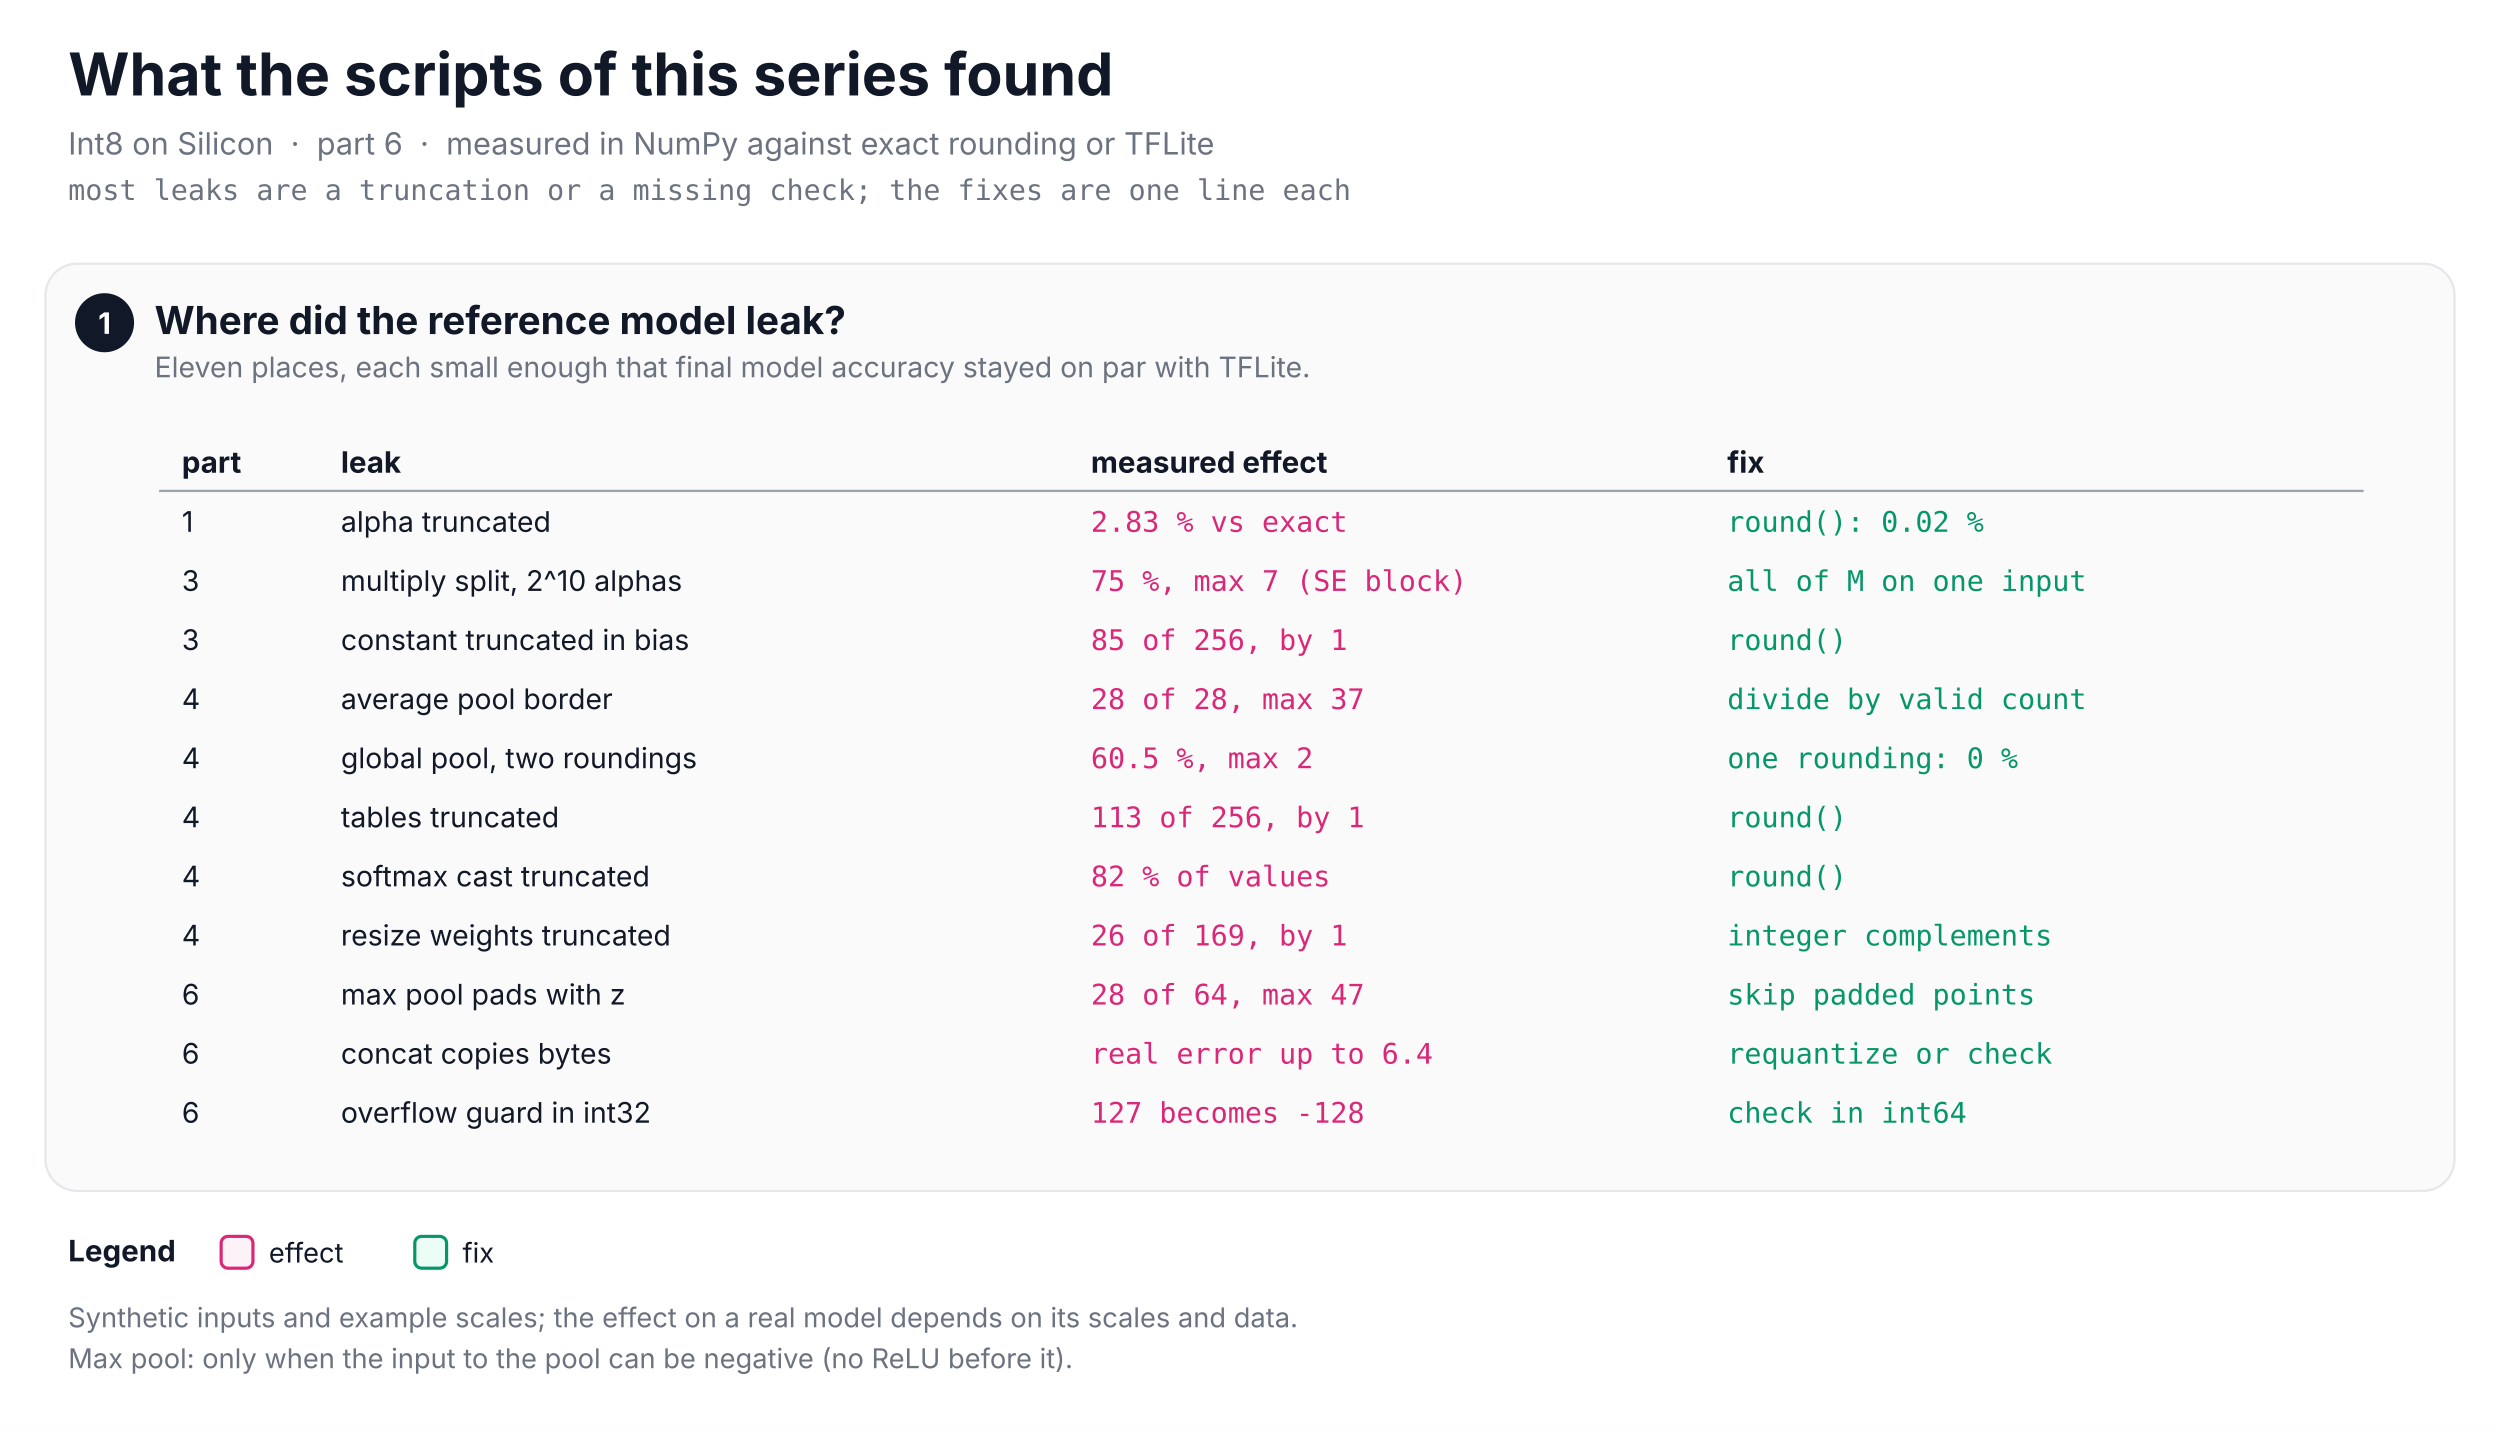
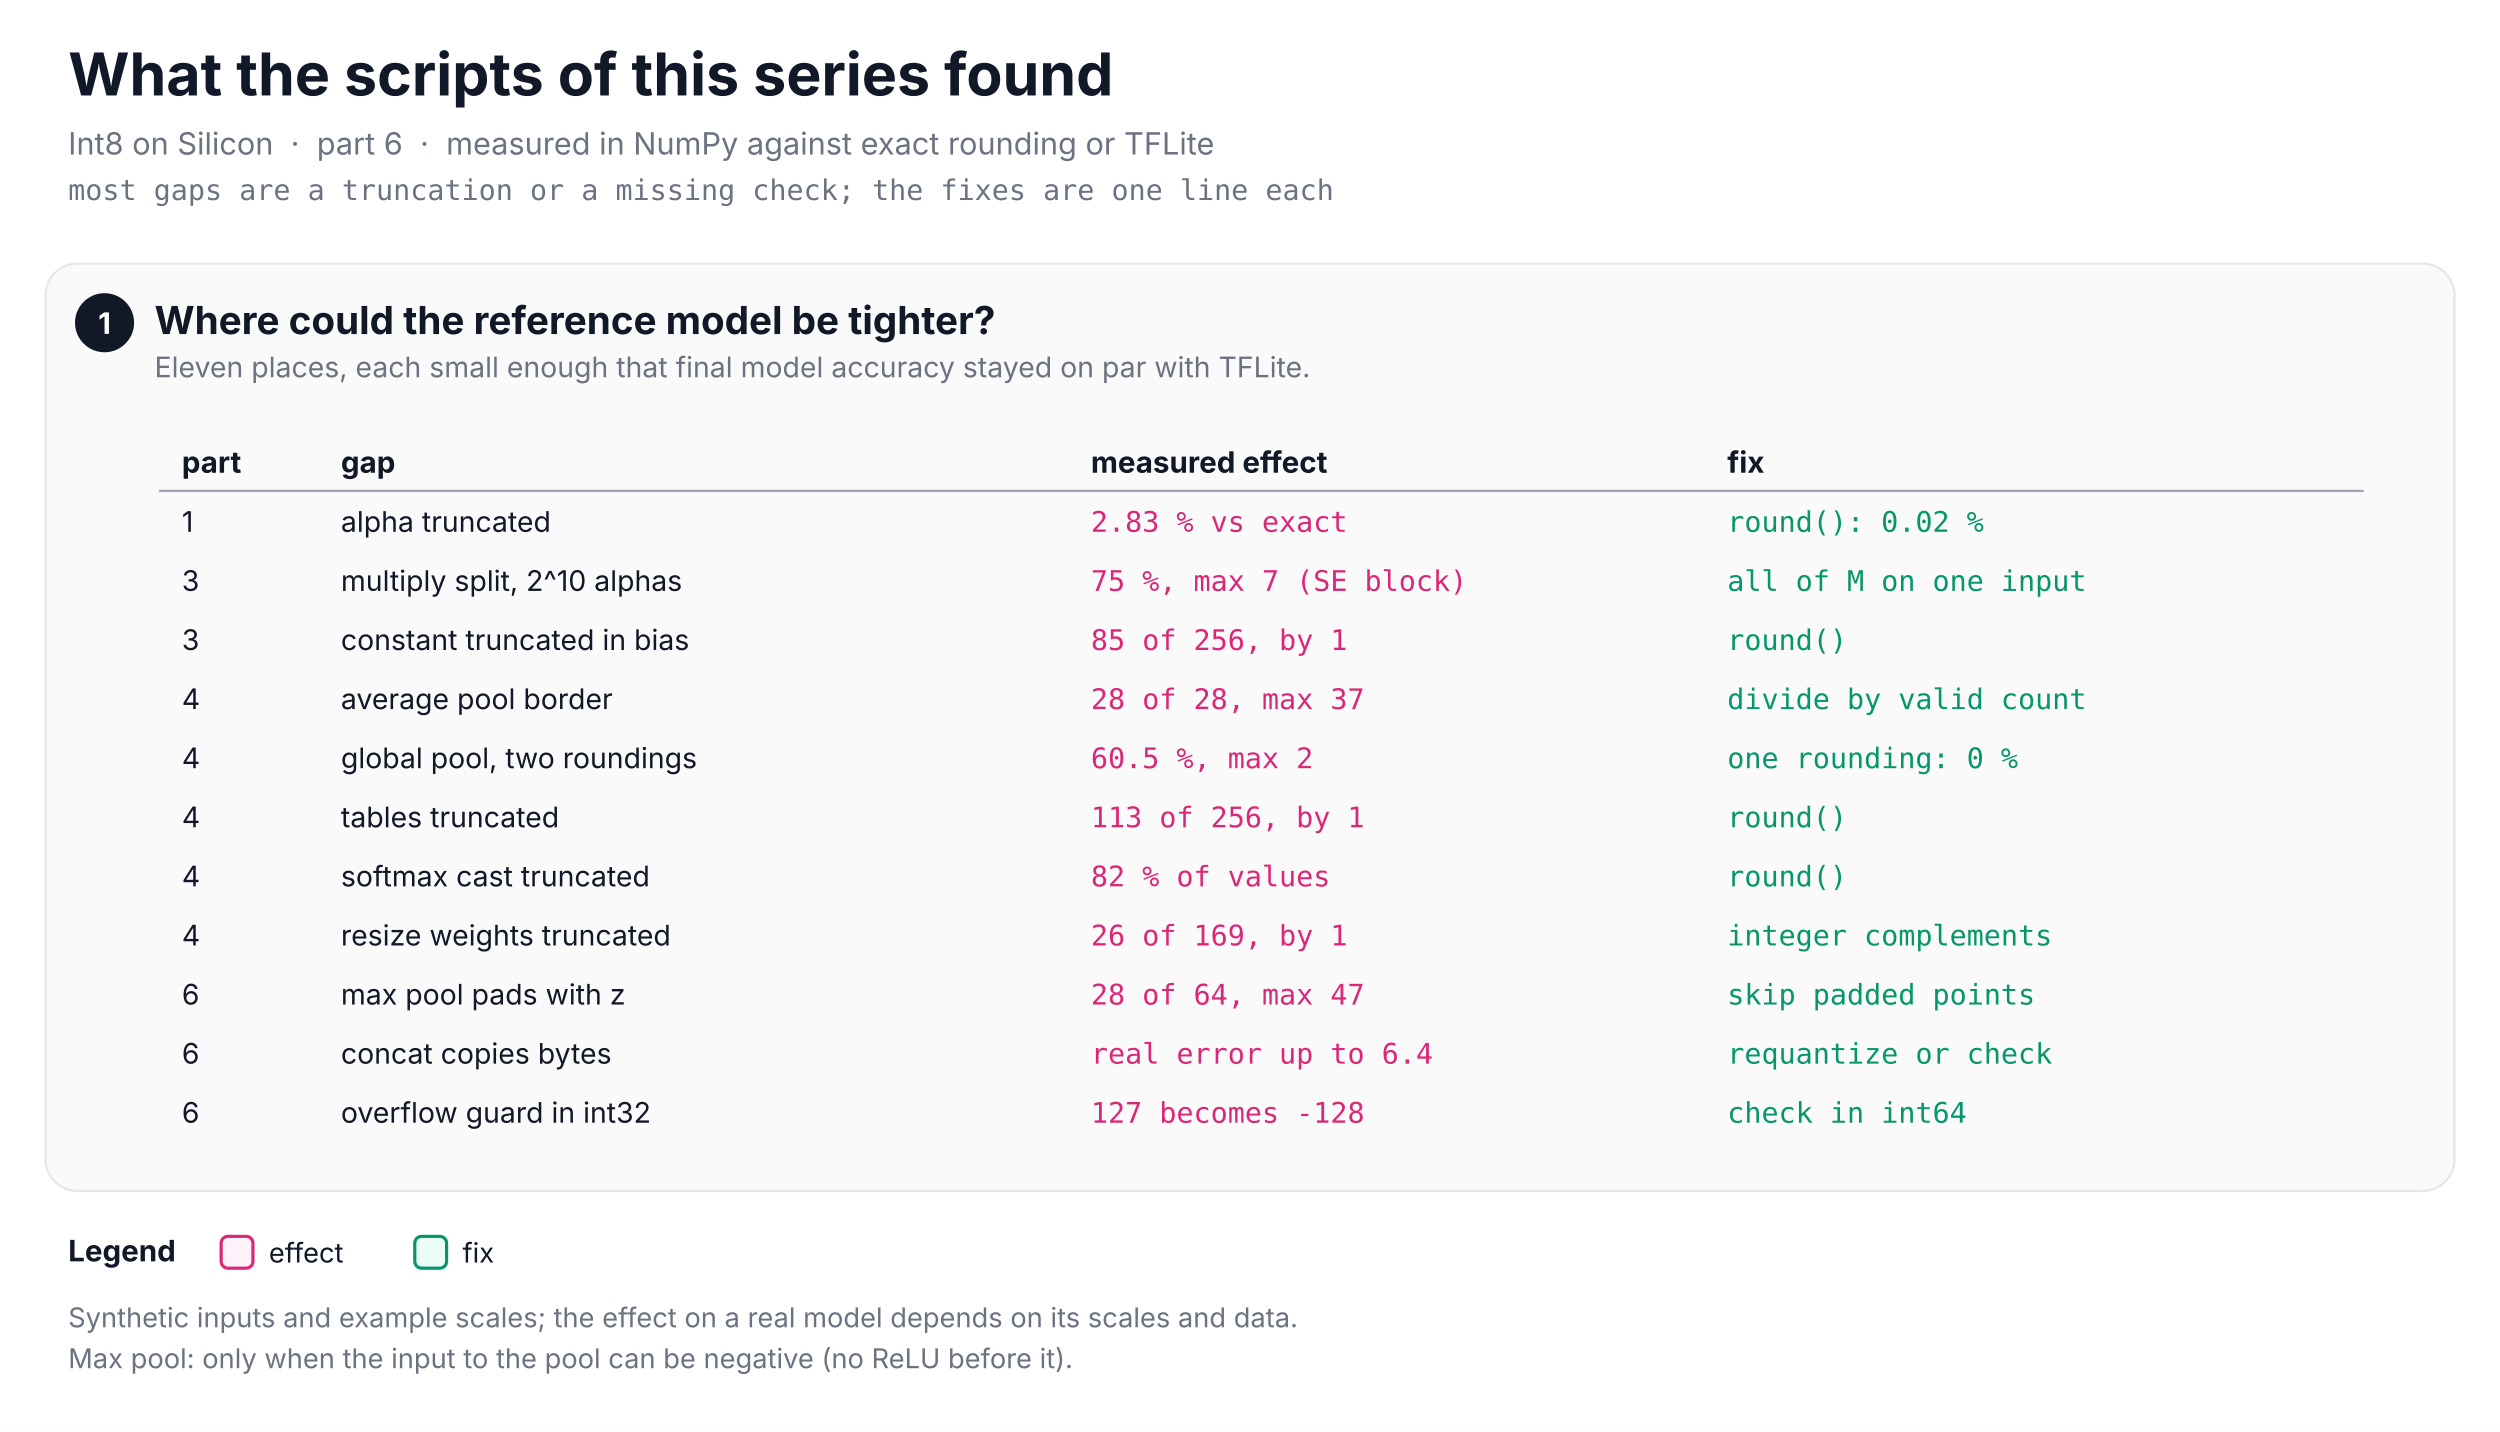
<svg xmlns="http://www.w3.org/2000/svg" width="1100" height="630" viewBox="0 0 1100 630">
  <defs />
  <rect width="1100" height="630" fill="#ffffff" />
  <text x="30.0" y="42.0" font-family="Inter,Segoe UI,Helvetica,Arial,sans-serif" font-size="26" fill="#111827" font-weight="bold" text-anchor="start" xml:space="preserve" style="white-space:pre">What the scripts of this series found</text>
  <text x="30.0" y="68.0" font-family="Inter,Segoe UI,Helvetica,Arial,sans-serif" font-size="13.5" fill="#6b7280" font-weight="normal" text-anchor="start" xml:space="preserve" style="white-space:pre">Int8 on Silicon  ·  part 6  ·  measured in NumPy against exact rounding or TFLite</text>
-   <text x="30.0" y="88.0" font-family="ui-monospace,SFMono-Regular,Menlo,Consolas,monospace" font-size="12.5" fill="#6b7280" font-weight="normal" text-anchor="start" xml:space="preserve" style="white-space:pre">most leaks are a truncation or a missing check; the fixes are one line each</text>
+   <text x="30.0" y="88.0" font-family="ui-monospace,SFMono-Regular,Menlo,Consolas,monospace" font-size="12.5" fill="#6b7280" font-weight="normal" text-anchor="start" xml:space="preserve" style="white-space:pre">most gaps are a truncation or a missing check; the fixes are one line each</text>
  <rect x="20.0" y="116.0" width="1060.0" height="408.0" rx="14" fill="#fafafa" fill-opacity="1.0" stroke="#e5e7eb" stroke-width="1" />
  <circle cx="46.0" cy="142.0" r="13" fill="#111827" />
  <text x="46.0" y="146.9" font-family="Inter,Segoe UI,Helvetica,Arial,sans-serif" font-size="13" fill="#fff" font-weight="bold" text-anchor="middle" xml:space="preserve" style="white-space:pre">1</text>
-   <text x="68.0" y="147.0" font-family="Inter,Segoe UI,Helvetica,Arial,sans-serif" font-size="17" fill="#111827" font-weight="bold" text-anchor="start" xml:space="preserve" style="white-space:pre">Where did the reference model leak?</text>
+   <text x="68.0" y="147.0" font-family="Inter,Segoe UI,Helvetica,Arial,sans-serif" font-size="17" fill="#111827" font-weight="bold" text-anchor="start" xml:space="preserve" style="white-space:pre">Where could the reference model be tighter?</text>
  <text x="68.0" y="166.0" font-family="Inter,Segoe UI,Helvetica,Arial,sans-serif" font-size="12.5" fill="#6b7280" font-weight="normal" text-anchor="start" xml:space="preserve" style="white-space:pre">Eleven places, each small enough that final model accuracy stayed on par with TFLite.</text>
  <text x="80.0" y="208.0" font-family="Inter,Segoe UI,Helvetica,Arial,sans-serif" font-size="13" fill="#111827" font-weight="bold" text-anchor="start" xml:space="preserve" style="white-space:pre">part</text>
-   <text x="150.0" y="208.0" font-family="Inter,Segoe UI,Helvetica,Arial,sans-serif" font-size="13" fill="#111827" font-weight="bold" text-anchor="start" xml:space="preserve" style="white-space:pre">leak</text>
+   <text x="150.0" y="208.0" font-family="Inter,Segoe UI,Helvetica,Arial,sans-serif" font-size="13" fill="#111827" font-weight="bold" text-anchor="start" xml:space="preserve" style="white-space:pre">gap</text>
  <text x="480.0" y="208.0" font-family="Inter,Segoe UI,Helvetica,Arial,sans-serif" font-size="13" fill="#111827" font-weight="bold" text-anchor="start" xml:space="preserve" style="white-space:pre">measured effect</text>
  <text x="760.0" y="208.0" font-family="Inter,Segoe UI,Helvetica,Arial,sans-serif" font-size="13" fill="#111827" font-weight="bold" text-anchor="start" xml:space="preserve" style="white-space:pre">fix</text>
  <line x1="70.0" y1="216.0" x2="1040.0" y2="216.0" stroke="#9ca3af" stroke-width="1" />
  <text x="80.0" y="234.0" font-family="Inter,Segoe UI,Helvetica,Arial,sans-serif" font-size="12.5" fill="#111827" font-weight="normal" text-anchor="start" xml:space="preserve" style="white-space:pre">1</text>
  <text x="150.0" y="234.0" font-family="Inter,Segoe UI,Helvetica,Arial,sans-serif" font-size="12.5" fill="#111827" font-weight="normal" text-anchor="start" xml:space="preserve" style="white-space:pre">alpha truncated</text>
  <text x="480.0" y="234.0" font-family="ui-monospace,SFMono-Regular,Menlo,Consolas,monospace" font-size="12.5" fill="#db2777" font-weight="normal" text-anchor="start" xml:space="preserve" style="white-space:pre">2.83 % vs exact</text>
  <text x="760.0" y="234.0" font-family="ui-monospace,SFMono-Regular,Menlo,Consolas,monospace" font-size="12.5" fill="#059669" font-weight="normal" text-anchor="start" xml:space="preserve" style="white-space:pre">round(): 0.02 %</text>
  <text x="80.0" y="260.0" font-family="Inter,Segoe UI,Helvetica,Arial,sans-serif" font-size="12.5" fill="#111827" font-weight="normal" text-anchor="start" xml:space="preserve" style="white-space:pre">3</text>
  <text x="150.0" y="260.0" font-family="Inter,Segoe UI,Helvetica,Arial,sans-serif" font-size="12.5" fill="#111827" font-weight="normal" text-anchor="start" xml:space="preserve" style="white-space:pre">multiply split, 2^10 alphas</text>
  <text x="480.0" y="260.0" font-family="ui-monospace,SFMono-Regular,Menlo,Consolas,monospace" font-size="12.5" fill="#db2777" font-weight="normal" text-anchor="start" xml:space="preserve" style="white-space:pre">75 %, max 7 (SE block)</text>
  <text x="760.0" y="260.0" font-family="ui-monospace,SFMono-Regular,Menlo,Consolas,monospace" font-size="12.5" fill="#059669" font-weight="normal" text-anchor="start" xml:space="preserve" style="white-space:pre">all of M on one input</text>
  <text x="80.0" y="286.0" font-family="Inter,Segoe UI,Helvetica,Arial,sans-serif" font-size="12.5" fill="#111827" font-weight="normal" text-anchor="start" xml:space="preserve" style="white-space:pre">3</text>
  <text x="150.0" y="286.0" font-family="Inter,Segoe UI,Helvetica,Arial,sans-serif" font-size="12.5" fill="#111827" font-weight="normal" text-anchor="start" xml:space="preserve" style="white-space:pre">constant truncated in bias</text>
  <text x="480.0" y="286.0" font-family="ui-monospace,SFMono-Regular,Menlo,Consolas,monospace" font-size="12.5" fill="#db2777" font-weight="normal" text-anchor="start" xml:space="preserve" style="white-space:pre">85 of 256, by 1</text>
  <text x="760.0" y="286.0" font-family="ui-monospace,SFMono-Regular,Menlo,Consolas,monospace" font-size="12.5" fill="#059669" font-weight="normal" text-anchor="start" xml:space="preserve" style="white-space:pre">round()</text>
  <text x="80.0" y="312.0" font-family="Inter,Segoe UI,Helvetica,Arial,sans-serif" font-size="12.5" fill="#111827" font-weight="normal" text-anchor="start" xml:space="preserve" style="white-space:pre">4</text>
  <text x="150.0" y="312.0" font-family="Inter,Segoe UI,Helvetica,Arial,sans-serif" font-size="12.5" fill="#111827" font-weight="normal" text-anchor="start" xml:space="preserve" style="white-space:pre">average pool border</text>
  <text x="480.0" y="312.0" font-family="ui-monospace,SFMono-Regular,Menlo,Consolas,monospace" font-size="12.5" fill="#db2777" font-weight="normal" text-anchor="start" xml:space="preserve" style="white-space:pre">28 of 28, max 37</text>
  <text x="760.0" y="312.0" font-family="ui-monospace,SFMono-Regular,Menlo,Consolas,monospace" font-size="12.5" fill="#059669" font-weight="normal" text-anchor="start" xml:space="preserve" style="white-space:pre">divide by valid count</text>
  <text x="80.0" y="338.0" font-family="Inter,Segoe UI,Helvetica,Arial,sans-serif" font-size="12.5" fill="#111827" font-weight="normal" text-anchor="start" xml:space="preserve" style="white-space:pre">4</text>
  <text x="150.0" y="338.0" font-family="Inter,Segoe UI,Helvetica,Arial,sans-serif" font-size="12.5" fill="#111827" font-weight="normal" text-anchor="start" xml:space="preserve" style="white-space:pre">global pool, two roundings</text>
  <text x="480.0" y="338.0" font-family="ui-monospace,SFMono-Regular,Menlo,Consolas,monospace" font-size="12.5" fill="#db2777" font-weight="normal" text-anchor="start" xml:space="preserve" style="white-space:pre">60.5 %, max 2</text>
  <text x="760.0" y="338.0" font-family="ui-monospace,SFMono-Regular,Menlo,Consolas,monospace" font-size="12.5" fill="#059669" font-weight="normal" text-anchor="start" xml:space="preserve" style="white-space:pre">one rounding: 0 %</text>
  <text x="80.0" y="364.0" font-family="Inter,Segoe UI,Helvetica,Arial,sans-serif" font-size="12.5" fill="#111827" font-weight="normal" text-anchor="start" xml:space="preserve" style="white-space:pre">4</text>
  <text x="150.0" y="364.0" font-family="Inter,Segoe UI,Helvetica,Arial,sans-serif" font-size="12.5" fill="#111827" font-weight="normal" text-anchor="start" xml:space="preserve" style="white-space:pre">tables truncated</text>
  <text x="480.0" y="364.0" font-family="ui-monospace,SFMono-Regular,Menlo,Consolas,monospace" font-size="12.5" fill="#db2777" font-weight="normal" text-anchor="start" xml:space="preserve" style="white-space:pre">113 of 256, by 1</text>
  <text x="760.0" y="364.0" font-family="ui-monospace,SFMono-Regular,Menlo,Consolas,monospace" font-size="12.5" fill="#059669" font-weight="normal" text-anchor="start" xml:space="preserve" style="white-space:pre">round()</text>
  <text x="80.0" y="390.0" font-family="Inter,Segoe UI,Helvetica,Arial,sans-serif" font-size="12.5" fill="#111827" font-weight="normal" text-anchor="start" xml:space="preserve" style="white-space:pre">4</text>
  <text x="150.0" y="390.0" font-family="Inter,Segoe UI,Helvetica,Arial,sans-serif" font-size="12.5" fill="#111827" font-weight="normal" text-anchor="start" xml:space="preserve" style="white-space:pre">softmax cast truncated</text>
  <text x="480.0" y="390.0" font-family="ui-monospace,SFMono-Regular,Menlo,Consolas,monospace" font-size="12.5" fill="#db2777" font-weight="normal" text-anchor="start" xml:space="preserve" style="white-space:pre">82 % of values</text>
  <text x="760.0" y="390.0" font-family="ui-monospace,SFMono-Regular,Menlo,Consolas,monospace" font-size="12.5" fill="#059669" font-weight="normal" text-anchor="start" xml:space="preserve" style="white-space:pre">round()</text>
  <text x="80.0" y="416.0" font-family="Inter,Segoe UI,Helvetica,Arial,sans-serif" font-size="12.5" fill="#111827" font-weight="normal" text-anchor="start" xml:space="preserve" style="white-space:pre">4</text>
  <text x="150.0" y="416.0" font-family="Inter,Segoe UI,Helvetica,Arial,sans-serif" font-size="12.5" fill="#111827" font-weight="normal" text-anchor="start" xml:space="preserve" style="white-space:pre">resize weights truncated</text>
  <text x="480.0" y="416.0" font-family="ui-monospace,SFMono-Regular,Menlo,Consolas,monospace" font-size="12.5" fill="#db2777" font-weight="normal" text-anchor="start" xml:space="preserve" style="white-space:pre">26 of 169, by 1</text>
  <text x="760.0" y="416.0" font-family="ui-monospace,SFMono-Regular,Menlo,Consolas,monospace" font-size="12.5" fill="#059669" font-weight="normal" text-anchor="start" xml:space="preserve" style="white-space:pre">integer complements</text>
  <text x="80.0" y="442.0" font-family="Inter,Segoe UI,Helvetica,Arial,sans-serif" font-size="12.5" fill="#111827" font-weight="normal" text-anchor="start" xml:space="preserve" style="white-space:pre">6</text>
  <text x="150.0" y="442.0" font-family="Inter,Segoe UI,Helvetica,Arial,sans-serif" font-size="12.5" fill="#111827" font-weight="normal" text-anchor="start" xml:space="preserve" style="white-space:pre">max pool pads with z</text>
  <text x="480.0" y="442.0" font-family="ui-monospace,SFMono-Regular,Menlo,Consolas,monospace" font-size="12.5" fill="#db2777" font-weight="normal" text-anchor="start" xml:space="preserve" style="white-space:pre">28 of 64, max 47</text>
  <text x="760.0" y="442.0" font-family="ui-monospace,SFMono-Regular,Menlo,Consolas,monospace" font-size="12.5" fill="#059669" font-weight="normal" text-anchor="start" xml:space="preserve" style="white-space:pre">skip padded points</text>
  <text x="80.0" y="468.0" font-family="Inter,Segoe UI,Helvetica,Arial,sans-serif" font-size="12.5" fill="#111827" font-weight="normal" text-anchor="start" xml:space="preserve" style="white-space:pre">6</text>
  <text x="150.0" y="468.0" font-family="Inter,Segoe UI,Helvetica,Arial,sans-serif" font-size="12.5" fill="#111827" font-weight="normal" text-anchor="start" xml:space="preserve" style="white-space:pre">concat copies bytes</text>
  <text x="480.0" y="468.0" font-family="ui-monospace,SFMono-Regular,Menlo,Consolas,monospace" font-size="12.5" fill="#db2777" font-weight="normal" text-anchor="start" xml:space="preserve" style="white-space:pre">real error up to 6.4</text>
  <text x="760.0" y="468.0" font-family="ui-monospace,SFMono-Regular,Menlo,Consolas,monospace" font-size="12.5" fill="#059669" font-weight="normal" text-anchor="start" xml:space="preserve" style="white-space:pre">requantize or check</text>
  <text x="80.0" y="494.0" font-family="Inter,Segoe UI,Helvetica,Arial,sans-serif" font-size="12.5" fill="#111827" font-weight="normal" text-anchor="start" xml:space="preserve" style="white-space:pre">6</text>
  <text x="150.0" y="494.0" font-family="Inter,Segoe UI,Helvetica,Arial,sans-serif" font-size="12.5" fill="#111827" font-weight="normal" text-anchor="start" xml:space="preserve" style="white-space:pre">overflow guard in int32</text>
  <text x="480.0" y="494.0" font-family="ui-monospace,SFMono-Regular,Menlo,Consolas,monospace" font-size="12.5" fill="#db2777" font-weight="normal" text-anchor="start" xml:space="preserve" style="white-space:pre">127 becomes -128</text>
  <text x="760.0" y="494.0" font-family="ui-monospace,SFMono-Regular,Menlo,Consolas,monospace" font-size="12.5" fill="#059669" font-weight="normal" text-anchor="start" xml:space="preserve" style="white-space:pre">check in int64</text>
  <text x="30.0" y="555.0" font-family="Inter,Segoe UI,Helvetica,Arial,sans-serif" font-size="13" fill="#111827" font-weight="bold" text-anchor="start" xml:space="preserve" style="white-space:pre">Legend</text>
  <rect x="97.3" y="544.0" width="14.0" height="14.0" rx="3" fill="#fdf2f8" fill-opacity="1.0" stroke="#db2777" stroke-width="1.4" />
  <text x="118.3" y="555.5" font-family="Inter,Segoe UI,Helvetica,Arial,sans-serif" font-size="12" fill="#111827" font-weight="normal" text-anchor="start" xml:space="preserve" style="white-space:pre">effect</text>
  <rect x="182.5" y="544.0" width="14.0" height="14.0" rx="3" fill="#ecfdf5" fill-opacity="1.0" stroke="#059669" stroke-width="1.4" />
  <text x="203.5" y="555.5" font-family="Inter,Segoe UI,Helvetica,Arial,sans-serif" font-size="12" fill="#111827" font-weight="normal" text-anchor="start" xml:space="preserve" style="white-space:pre">fix</text>
  <text x="30.0" y="584.0" font-family="Inter,Segoe UI,Helvetica,Arial,sans-serif" font-size="12" fill="#6b7280" font-weight="normal" text-anchor="start" xml:space="preserve" style="white-space:pre">Synthetic inputs and example scales; the effect on a real model depends on its scales and data.</text>
  <text x="30.0" y="602.0" font-family="Inter,Segoe UI,Helvetica,Arial,sans-serif" font-size="12" fill="#6b7280" font-weight="normal" text-anchor="start" xml:space="preserve" style="white-space:pre">Max pool: only when the input to the pool can be negative (no ReLU before it).</text>
</svg>
